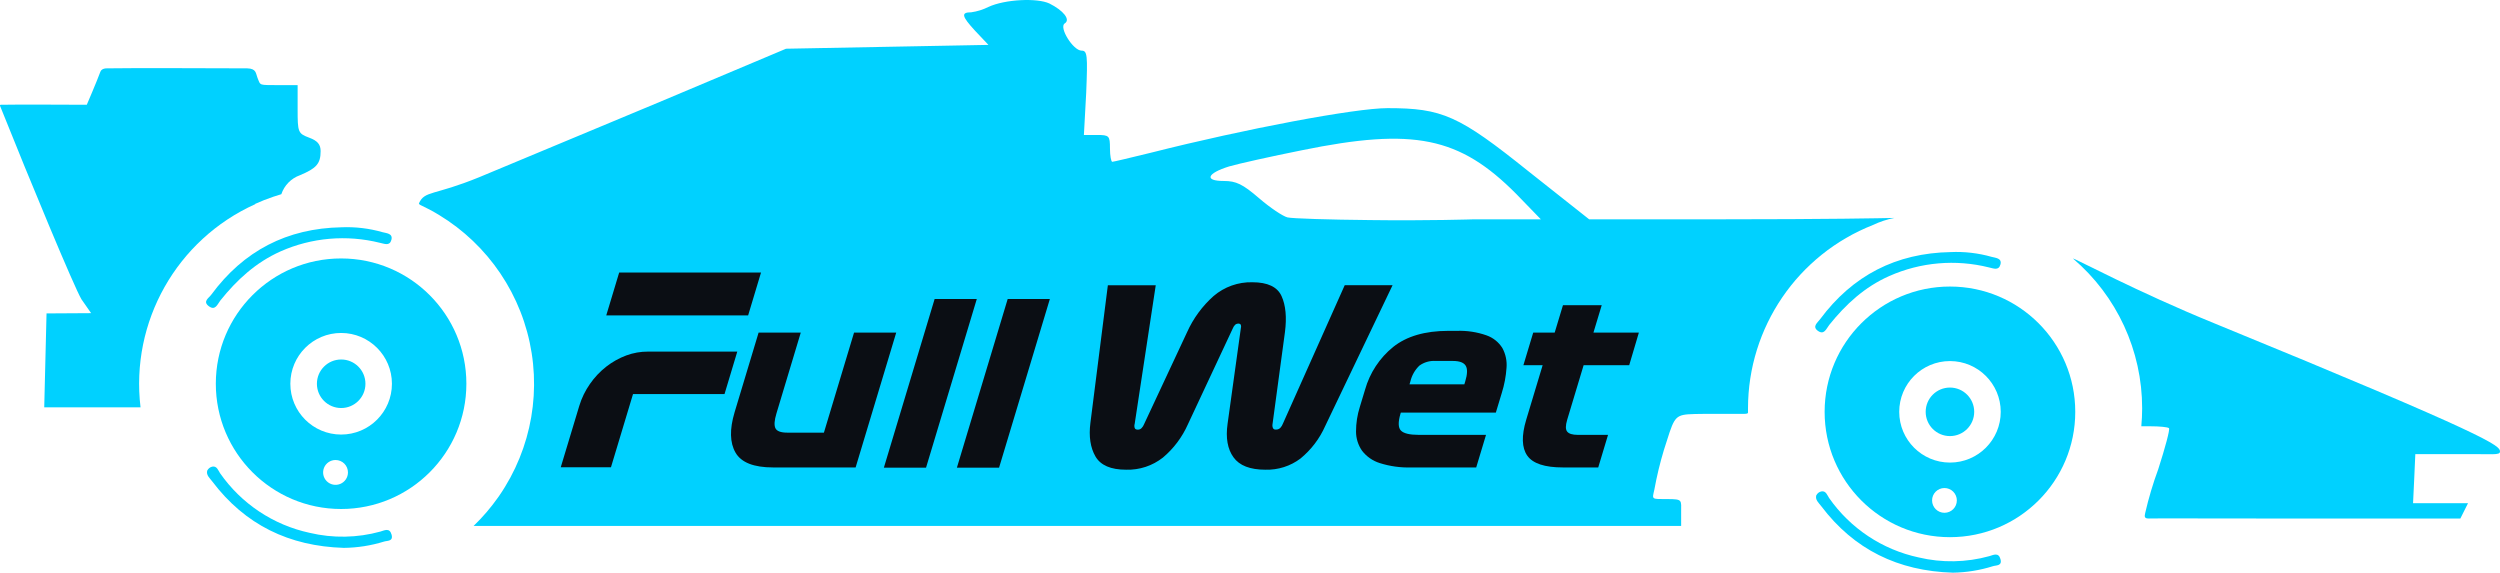
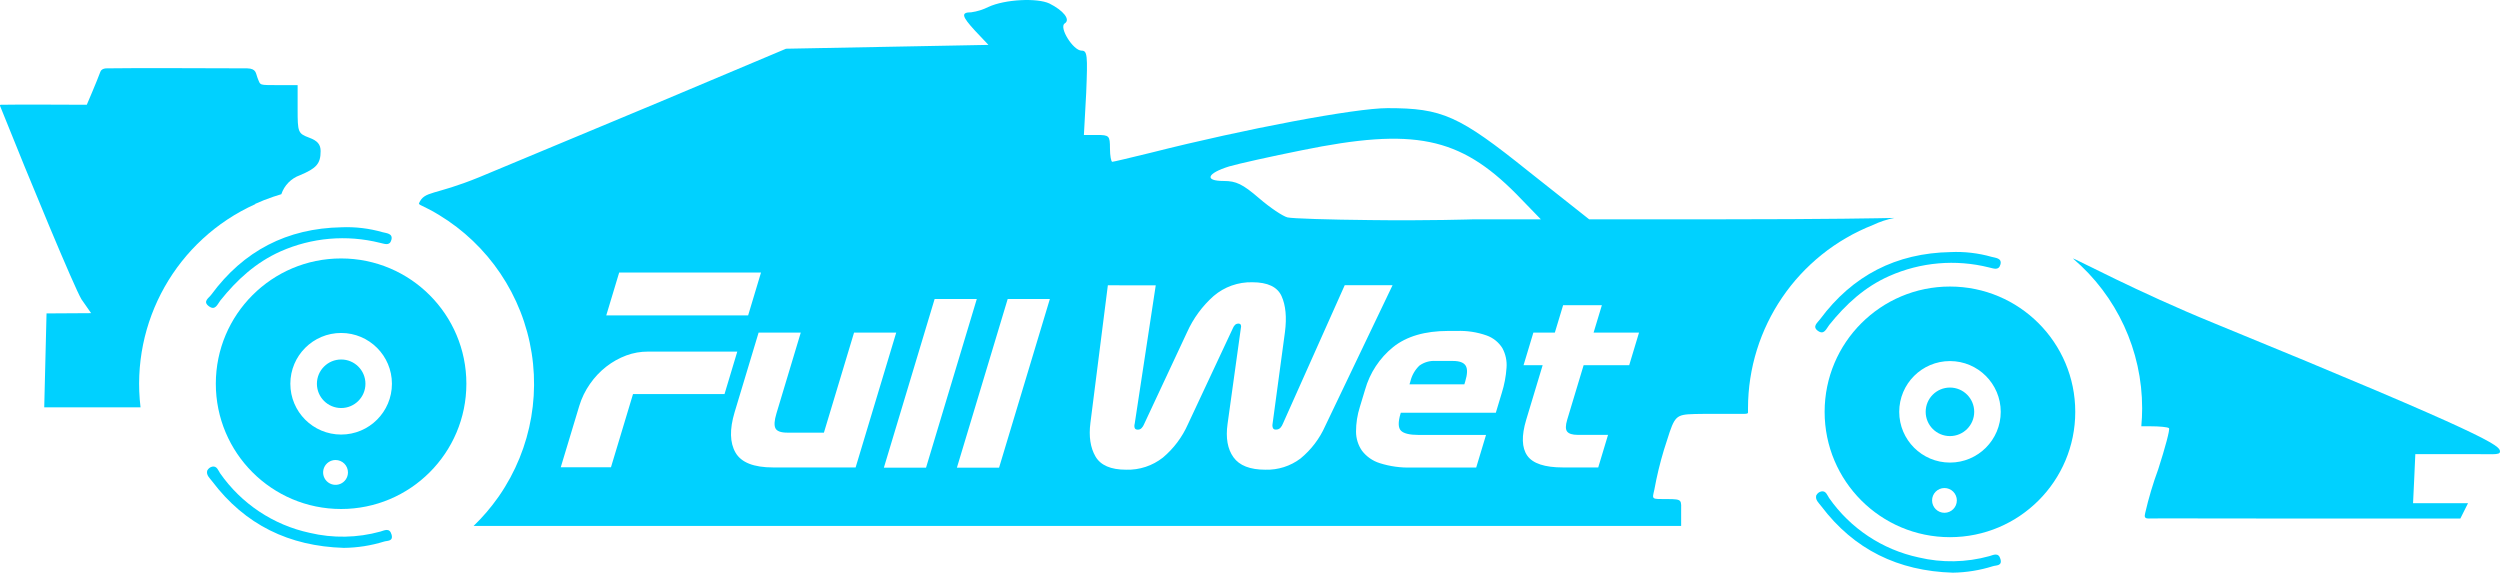
<svg xmlns="http://www.w3.org/2000/svg" viewBox="0 0 652.16 149.39">
  <defs>
-     <style>.cls-1{fill:none;}.cls-2{fill:#00d1ff;}.cls-3{fill:#0b0e14;}</style>
+     <style>.cls-1{fill:none;}.cls-2{fill:#00d1ff;}</style>
  </defs>
  <g id="Capa_2" data-name="Capa 2">
    <g id="Capa_1-2" data-name="Capa 1">
      <path class="cls-1" d="M339.55,39.21c-8,1.6-16.5,3.5-18.9,4.2-5.8,1.8-6.6,3.8-1.4,3.8,3.2,0,4.9.8,9.2,4.5,2.9,2.5,6.2,4.7,7.4,5s10.9.6,21.6.7c14.8.2,27.1-.2,27.1-.2H402l-6.4-6.6C380.75,35.71,368.85,33.21,339.55,39.21Z" />
-       <path class="cls-2" d="M488.62,58.68a23,23,0,0,1,5.55-1.83c-3.06.07-17.59.36-44.82.36h-34.8l-15.8-12.5c-18.2-14.6-22.5-16.5-36.8-16.5-8.4,0-37.1,5.4-61.6,11.6-5.3,1.3-9.9,2.4-10.2,2.4s-.6-1.6-.6-3.5c0-3.3-.2-3.5-3.4-3.5h-3.4l.6-11c.4-9.8.3-11-1.2-11-2.2,0-6-6.1-4.4-7.1s-.4-3.4-4-5.2c-3.2-1.5-11.6-1.1-15.9.9a14.55,14.55,0,0,1-4.5,1.4c-2.7,0-2.5,1,1,4.8l3.5,3.7-26.4.5-26.4.5-33,13.9c-18.2,7.6-39.3,16.4-47,19.6-12,4.91-14.25,3.46-15.77,6.85,0,.08.08.2.23.34a51.5,51.5,0,0,1,20.67,76l-.24.34a51.6,51.6,0,0,1-6.39,7.45h315v-3.5c0-3.3.43-3.47-3.5-3.5-4.39,0-4.07.17-3.48-2.5a92.91,92.91,0,0,1,2.48-10.3c2.5-7.8,2.56-9,6.27-9.31,2.12-.15,5.9-.11,8.7-.11h5.64c1.19,0,1.35-.12,1.33-.38s0-.7,0-1.06A51.43,51.43,0,0,1,488.62,58.68ZM384.55,57.21s-12.3.4-27.1.2c-10.7-.1-20.4-.4-21.6-.7s-4.5-2.5-7.4-5c-4.3-3.7-6-4.5-9.2-4.5-5.2,0-4.4-2,1.4-3.8,2.4-.7,10.9-2.6,18.9-4.2,29.3-6,41.2-3.5,56,11.4l6.4,6.6Z" />
      <path class="cls-2" d="M630.07,118.47h11.68c8.56-.09,10.41.39,10.41-.71,0-1.5-2.3-3.85-74.6-33.45-20.1-8.2-36.21-16.88-36.81-16.88a0,0,0,0,0,0,0,51.26,51.26,0,0,1,18.06,39.1c0,1.58-.08,3.13-.22,4.67h2.32c2.4,0,4.6.2,4.9.5s-1,5.1-2.8,10.7a94.15,94.15,0,0,0-3.4,11.4c0,.37-.61,1.51.9,1.46,2.38-.06,12.46,0,29.8,0,17,0,34.92,0,39.93,0,1.81,0,11.58,0,11.58,0l2-4s-3.84,0-8.24,0h-6.1l.3-6.3Z" />
      <path class="cls-1" d="M339.55,39.21c-8,1.6-16.5,3.5-18.9,4.2-5.8,1.8-6.6,3.8-1.4,3.8,3.2,0,4.9.8,9.2,4.5,2.9,2.5,6.2,4.7,7.4,5s10.9.6,21.6.7c14.8.2,27.1-.2,27.1-.2H402l-6.4-6.6C380.75,35.71,368.85,33.21,339.55,39.21Z" />
      <path class="cls-1" d="M130.18,129.42l-.24.34Z" />
      <path class="cls-2" d="M66.58,53.18a49.62,49.62,0,0,1,4.69-1.85c.7-.24,1.4-.46,2.12-.67a7.92,7.92,0,0,1,4.85-4.95c4.3-1.8,5.4-3,5.4-6.3,0-1.7-.8-2.7-3-3.5-2.9-1.1-3-1.4-3-7.4v-6.3h-4.9c-5.32-.07-4.7.25-5.6-2-.43-1.07-.24-2.33-2.68-2.38-1.13,0-32.51-.13-36.61,0-1.11,0-1.59.55-1.71,1-.4,1-1.3,3.4-2.1,5.2l-1.4,3.3s-19.8-.1-22.42,0c-.2,0-.27.1-.19.33,8,20,19.31,47.2,21.21,50.4l2.53,3.63-11.63.07-.3,12.2-.3,12.3H36.66a51.41,51.41,0,0,1,29.92-53Z" />
      <path class="cls-2" d="M89.11,59.29a33.66,33.66,0,0,1,10.68,1.28c1,.28,2.76.3,2.31,2s-1.83,1-3,.77a40,40,0,0,0-25.94,2.25C66.72,68.47,61.8,73,57.48,78.39c-.77,1-1.32,2.74-3,1.49s0-2.13.63-3Q67.77,59.68,89.11,59.29Z" />
      <path class="cls-2" d="M89.69,142.92c-14.25-.43-25.77-6-34.35-17.37-.6-.8-1.6-1.61-1.29-2.77a1.94,1.94,0,0,1,1.35-1.06c1.2-.2,1.52,1,2,1.71A38.32,38.32,0,0,0,80.78,139a37.15,37.15,0,0,0,18.44-.33c1.07-.31,2.4-1.08,2.92.77s-1.15,1.56-2,1.85A36.7,36.7,0,0,1,89.69,142.92Z" />
      <path class="cls-2" d="M508.85,65.76A33.65,33.65,0,0,1,519.53,67c1,.28,2.77.31,2.31,2s-1.83,1-3,.76a40.1,40.1,0,0,0-26,2.25c-6.44,2.85-11.36,7.4-15.67,12.77-.78,1-1.32,2.73-3,1.49-1.49-1.12,0-2.13.63-3Q487.51,66.15,508.85,65.76Z" />
      <path class="cls-2" d="M509.43,149.39c-14.25-.43-25.76-6-34.35-17.37-.6-.8-1.6-1.61-1.29-2.78a1.93,1.93,0,0,1,1.35-1.05c1.2-.21,1.52,1,2,1.71a38.29,38.29,0,0,0,23.35,15.51,37.07,37.07,0,0,0,18.45-.33c1.06-.3,2.4-1.07,2.91.77s-1.15,1.57-2,1.86A36.65,36.65,0,0,1,509.43,149.39Z" />
-       <path class="cls-3" d="M146.28,121.89l4.83-16a20.06,20.06,0,0,1,2.8-5.75,20.61,20.61,0,0,1,4.26-4.51,19.64,19.64,0,0,1,5.21-2.91,16.12,16.12,0,0,1,5.68-1h23.27L189,102.8H165.13l-5.75,19.09Zm11.87-39.61,3.37-11.18h37l-3.36,11.18Z" />
-       <path class="cls-3" d="M214.93,112.86l7.86-26.09h11l-10.59,35.17H201.68q-7.58,0-9.81-3.87t-.25-10.49l6.27-20.81h11l-6.35,21.1c-.54,1.8-.63,3.08-.26,3.84s1.39,1.15,3.09,1.15Z" />
-       <path class="cls-3" d="M243.81,78h11l-13.24,44h-11Z" />
-       <path class="cls-3" d="M262.87,78h11l-13.25,44h-11Z" />
-       <path class="cls-3" d="M301.49,74.42,296,110.56a1.83,1.83,0,0,0,0,1.08c.11.3.38.44.8.44a1.28,1.28,0,0,0,1-.41,2.87,2.87,0,0,0,.64-1l11.22-24a27.89,27.89,0,0,1,6.94-9.46,15,15,0,0,1,10.09-3.58c4,0,6.53,1.21,7.62,3.61s1.38,5.53.89,9.37l-3.24,24a1.84,1.84,0,0,0,.11,1.07.72.72,0,0,0,.7.38,1.56,1.56,0,0,0,1.22-.44,3.43,3.43,0,0,0,.69-1.14l16.11-36.08h12.48L345.7,111.13a23.05,23.05,0,0,1-6.46,8.49,14.5,14.5,0,0,1-9.14,2.91q-6,0-8.32-3.23c-1.56-2.15-2.07-5.07-1.55-8.74l3.46-24.93a1.5,1.5,0,0,0,0-.89.67.67,0,0,0-.66-.32,1.2,1.2,0,0,0-.84.32,2.5,2.5,0,0,0-.58.89l-11.73,25.06a24.14,24.14,0,0,1-6.51,8.67,14.8,14.8,0,0,1-9.6,3.17q-6,0-8-3.45t-1.32-8.77L289,74.42Z" />
-       <path class="cls-3" d="M390.21,107.64H365.42l-.07.23q-1,3.34.11,4.46c.73.74,2.28,1.11,4.63,1.11h17.56l-2.56,8.5H368.16a24.65,24.65,0,0,1-8.23-1.14,9.35,9.35,0,0,1-4.63-3.23,8.77,8.77,0,0,1-1.56-5,21.22,21.22,0,0,1,1-6.45l1.35-4.45a22,22,0,0,1,7.35-11.17q5.25-4.18,14.32-4.19h2.31a21,21,0,0,1,7.73,1.18,8,8,0,0,1,4.12,3.31A9.17,9.17,0,0,1,393,95.92a28.05,28.05,0,0,1-1.25,6.62ZM379,94.16h-4.5a6.47,6.47,0,0,0-4.25,1.23,8.42,8.42,0,0,0-2.33,4.1l-.23.76H382l.23-.76c.58-1.91.62-3.28.11-4.1S380.73,94.16,379,94.16Z" />
-       <path class="cls-3" d="M397.4,95.27l2.56-8.5h5.6l2.16-7.15h10.11l-2.16,7.15h11.85L425,95.27H413.11l-4.29,14.24c-.45,1.49-.45,2.52,0,3.08s1.36.85,2.75.85h7.91l-2.56,8.5h-9.19q-7.16,0-9.32-3.08t-.28-9.35l4.29-14.24Z" />
+       <path class="cls-2" d="M488.62,58.68a23,23,0,0,1,5.55-1.83c-3.06.07-17.59.36-44.82.36h-34.8l-15.8-12.5c-18.2-14.6-22.5-16.5-36.8-16.5-8.4,0-37.1,5.4-61.6,11.6-5.3,1.3-9.9,2.4-10.2,2.4s-.6-1.6-.6-3.5c0-3.3-.2-3.5-3.4-3.5h-3.4l.6-11c.4-9.8.3-11-1.2-11-2.2,0-6-6.1-4.4-7.1s-.4-3.4-4-5.2c-3.2-1.5-11.6-1.1-15.9.9a14.55,14.55,0,0,1-4.5,1.4c-2.7,0-2.5,1,1,4.8l3.5,3.7-26.4.5-26.4.5-33,13.9c-18.2,7.6-39.3,16.4-47,19.6-12,4.91-14.25,3.46-15.77,6.85,0,.08.08.2.23.34a51.5,51.5,0,0,1,20.67,76l-.24.34a51.6,51.6,0,0,1-6.39,7.45h315v-3.5c0-3.3.43-3.47-3.5-3.5-4.39,0-4.07.17-3.48-2.5a92.91,92.91,0,0,1,2.48-10.3c2.5-7.8,2.56-9,6.27-9.31,2.12-.15,5.9-.11,8.7-.11h5.64c1.19,0,1.35-.12,1.33-.38s0-.7,0-1.06A51.43,51.43,0,0,1,488.62,58.68ZM384.55,57.21s-12.3.4-27.1.2c-10.7-.1-20.4-.4-21.6-.7s-4.5-2.5-7.4-5c-4.3-3.7-6-4.5-9.2-4.5-5.2,0-4.4-2,1.4-3.8,2.4-.7,10.9-2.6,18.9-4.2,29.3-6,41.2-3.5,56,11.4l6.4,6.6ZM146.28,121.89l4.83-16a20.06,20.06,0,0,1,2.8-5.75,20.61,20.61,0,0,1,4.26-4.51,19.64,19.64,0,0,1,5.21-2.91,16.12,16.12,0,0,1,5.68-1h23.27L189,102.8H165.13l-5.75,19.09Zm11.87-39.61,3.37-11.18h37l-3.36,11.18Zm56.78,30.58,7.86-26.09h11l-10.59,35.17H201.68q-7.58,0-9.81-3.87t-.25-10.49l6.27-20.81h11l-6.35,21.1c-.54,1.8-.63,3.08-.26,3.84s1.39,1.15,3.09,1.15ZM243.81,78h11l-13.24,44h-11Zm19.06,0h11l-13.25,44h-11Zm38.62-3.56L296,110.56a1.83,1.83,0,0,0,0,1.08c.11.3.38.44.8.44a1.28,1.28,0,0,0,1-.41,2.87,2.87,0,0,0,.64-1l11.22-24a27.89,27.89,0,0,1,6.94-9.46,15,15,0,0,1,10.09-3.58c4,0,6.53,1.21,7.62,3.61s1.38,5.53.89,9.37l-3.24,24a1.84,1.84,0,0,0,.11,1.07.72.72,0,0,0,.7.38,1.56,1.56,0,0,0,1.22-.44,3.43,3.43,0,0,0,.69-1.14l16.11-36.08h12.48L345.7,111.13a23.05,23.05,0,0,1-6.46,8.49,14.5,14.5,0,0,1-9.14,2.91q-6,0-8.32-3.23c-1.56-2.15-2.07-5.07-1.55-8.74l3.46-24.93a1.5,1.5,0,0,0,0-.89.67.67,0,0,0-.66-.32,1.2,1.2,0,0,0-.84.32,2.5,2.5,0,0,0-.58.89l-11.73,25.06a24.14,24.14,0,0,1-6.51,8.67,14.8,14.8,0,0,1-9.6,3.17q-6,0-8-3.45t-1.32-8.77L289,74.42Zm88.72,33.22H365.42l-.07.23q-1,3.34.11,4.46c.73.74,2.28,1.11,4.63,1.11h17.56l-2.56,8.5H368.16a24.65,24.65,0,0,1-8.23-1.14,9.35,9.35,0,0,1-4.63-3.23,8.77,8.77,0,0,1-1.56-5,21.22,21.22,0,0,1,1-6.45l1.35-4.45a22,22,0,0,1,7.35-11.17q5.25-4.18,14.32-4.19h2.31a21,21,0,0,1,7.73,1.18,8,8,0,0,1,4.12,3.31A9.17,9.17,0,0,1,393,95.92a28.05,28.05,0,0,1-1.25,6.62ZM379,94.16h-4.5a6.47,6.47,0,0,0-4.25,1.23,8.42,8.42,0,0,0-2.33,4.1l-.23.76H382l.23-.76c.58-1.91.62-3.28.11-4.1S380.73,94.16,379,94.16Zm18.44,1.11,2.56-8.5h5.6l2.16-7.15h10.11l-2.16,7.15h11.85L425,95.27H413.11l-4.29,14.24c-.45,1.49-.45,2.52,0,3.08s1.36.85,2.75.85h7.91l-2.56,8.5h-9.19q-7.16,0-9.32-3.08t-.28-9.35l4.29-14.24Z" />
      <path class="cls-2" d="M121.66,100.11A32.68,32.68,0,1,1,89,67.42,32.68,32.68,0,0,1,121.66,100.11ZM89,86.86a13.25,13.25,0,1,0,13.24,13.25A13.25,13.25,0,0,0,89,86.86Zm0,6.92a6.33,6.33,0,1,0,6.33,6.33A6.33,6.33,0,0,0,89,93.78ZM87.54,120a3.24,3.24,0,1,0,3.23,3.24A3.23,3.23,0,0,0,87.54,120Z" />
      <path class="cls-2" d="M541.36,107.43a32.69,32.69,0,1,1-32.68-32.68A32.68,32.68,0,0,1,541.36,107.43ZM508.68,94.19a13.24,13.24,0,1,0,13.24,13.24A13.25,13.25,0,0,0,508.68,94.19Zm0,6.91a6.33,6.33,0,1,0,6.32,6.33A6.33,6.33,0,0,0,508.68,101.1Zm-1.45,26.21a3.23,3.23,0,1,0,3.24,3.23A3.23,3.23,0,0,0,507.23,127.31Z" />
    </g>
  </g>
</svg>
